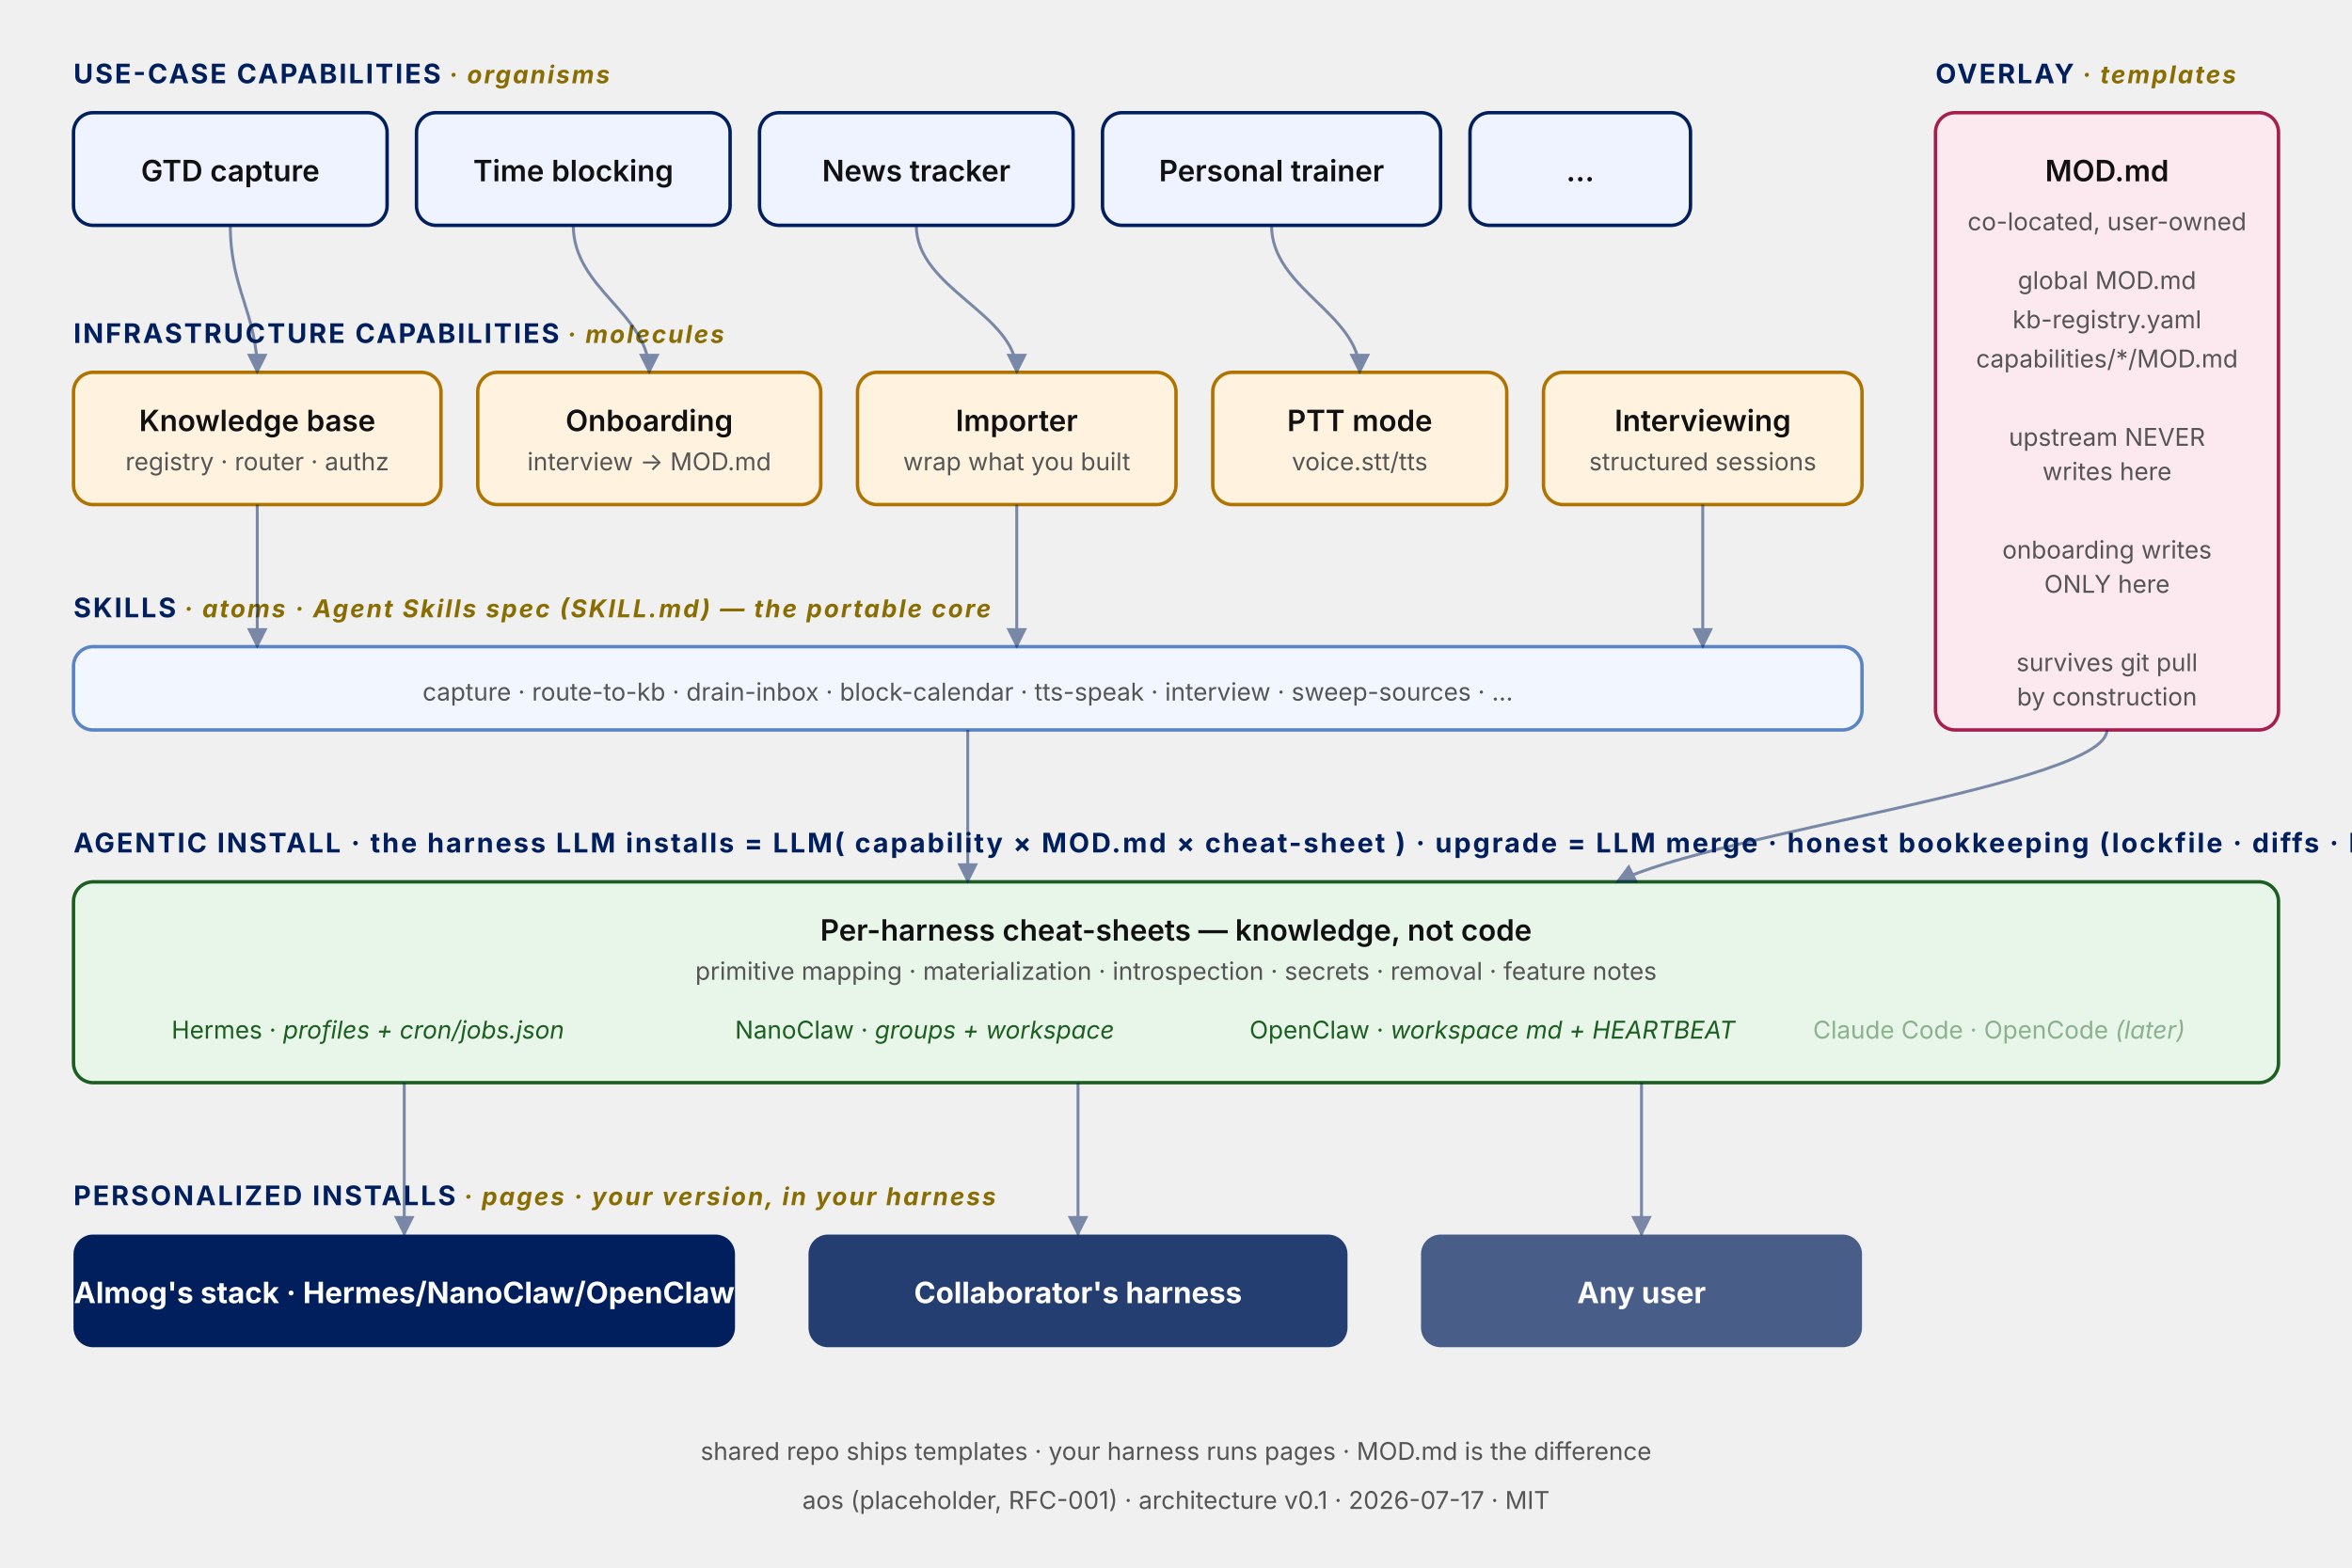
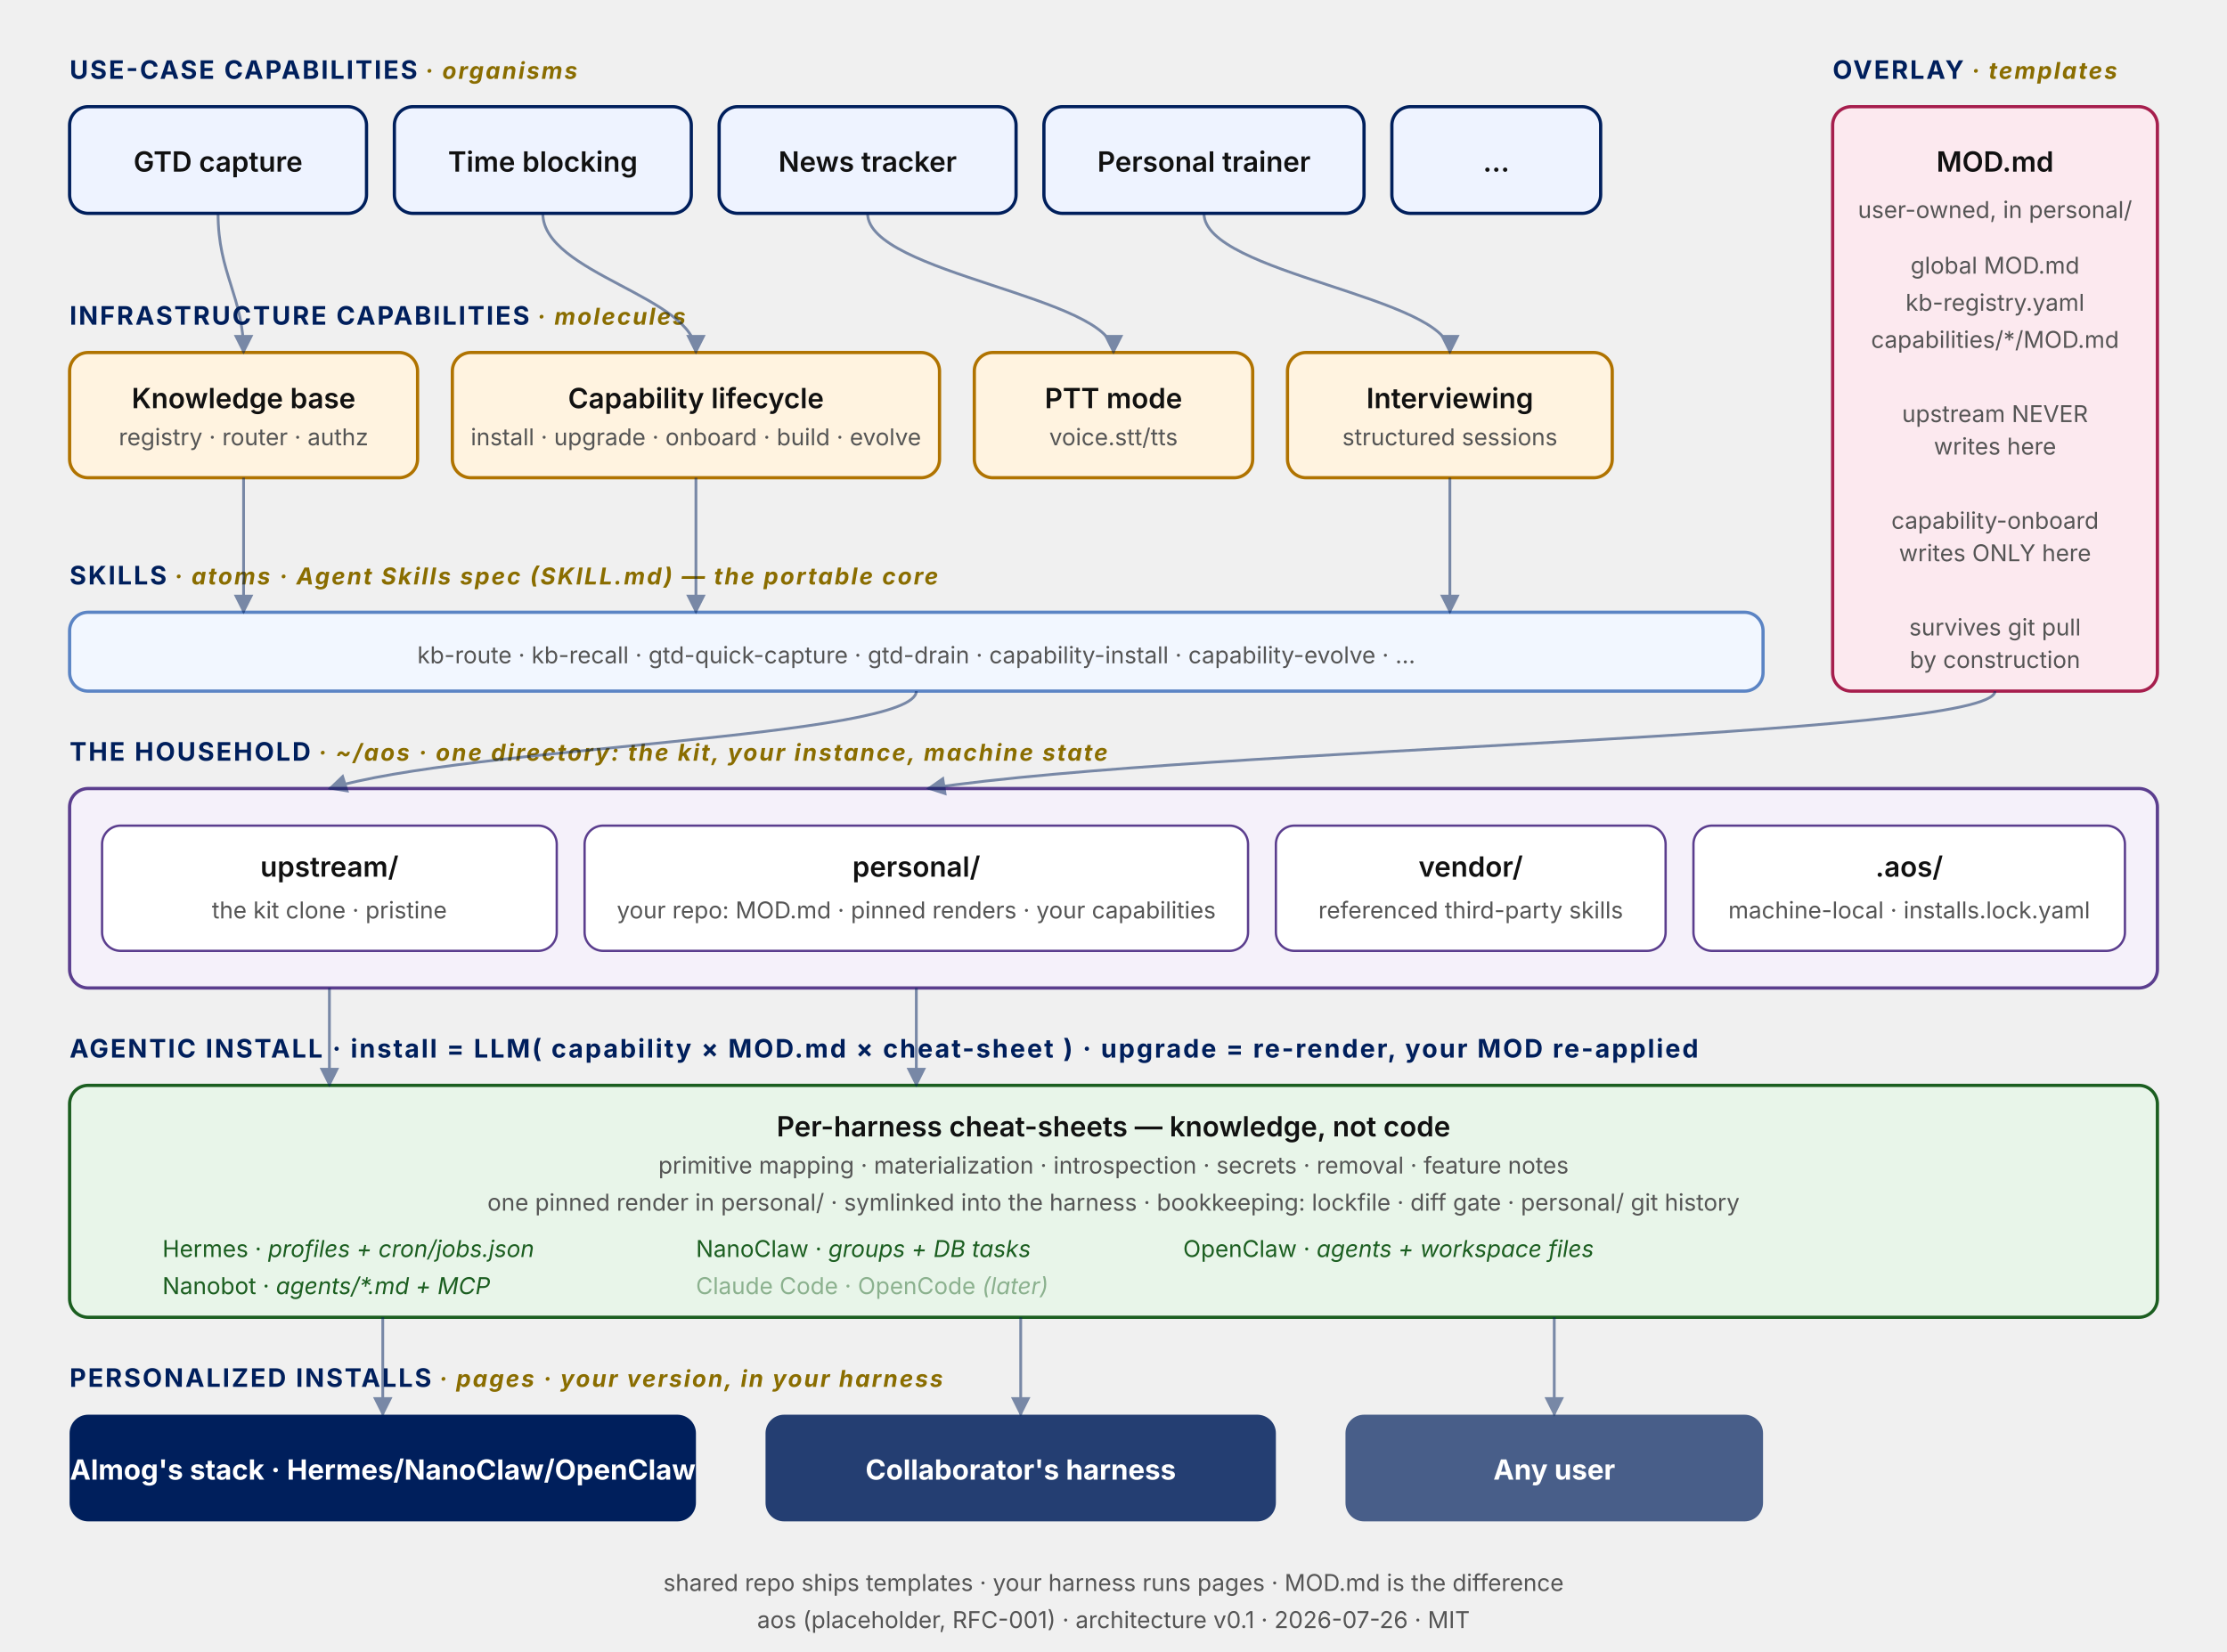
- <svg xmlns="http://www.w3.org/2000/svg" viewBox="0 0 960 640" font-family="Inter, -apple-system, sans-serif">
+ <svg xmlns="http://www.w3.org/2000/svg" viewBox="0 0 960 712" font-family="Inter, -apple-system, sans-serif">
  <defs>
    <marker id="arr" viewBox="0 0 10 10" refX="9" refY="5" markerWidth="7" markerHeight="7" orient="auto-start-reverse">
      <path d="M0,0 L10,5 L0,10 z" fill="#001F5C" />
    </marker>
    <style>
      .tier-label { font-size: 11px; font-weight: 700; fill: #001F5C; letter-spacing: 0.8px; }
      .atomic     { font-size: 10px; font-style: italic; fill: #8A6D00; }
      .box   { rx: 8; ry: 8; stroke-width: 1.4; }
      .atom  { fill: #F2F7FF; stroke: #5B84C4; }
      .mol   { fill: #FFF3E0; stroke: #B07300; }
      .org   { fill: #EEF3FF; stroke: #001F5C; }
      .mod   { fill: #FCE9EF; stroke: #A61E4D; }
+       .home  { fill: #F5F1FA; stroke: #5B3E8E; }
+       .cell  { fill: #FFFFFF; stroke: #5B3E8E; stroke-width: 1; }
      .adapt { fill: #E8F5E9; stroke: #1B5E20; }
      .page  { fill: #001F5C; }
      .box-t { font-size: 12px; fill: #111; text-anchor: middle; font-weight: 600; }
      .caption { font-size: 10px; fill: #555; text-anchor: middle; }
      .flow  { stroke: #001F5C; stroke-width: 1.2; fill: none; opacity: 0.5; }
      .side  { font-size: 10px; fill: #1B5E20; }
    </style>
  </defs>
  <text class="tier-label" x="30" y="34">USE-CASE CAPABILITIES <tspan class="atomic">· organisms</tspan>
  </text>
  <g>
    <rect class="box org" x="30" y="46" width="128" height="46" />
    <text class="box-t" x="94" y="74">GTD capture</text>
    <rect class="box org" x="170" y="46" width="128" height="46" />
    <text class="box-t" x="234" y="74">Time blocking</text>
    <rect class="box org" x="310" y="46" width="128" height="46" />
    <text class="box-t" x="374" y="74">News tracker</text>
    <rect class="box org" x="450" y="46" width="138" height="46" />
    <text class="box-t" x="519" y="74">Personal trainer</text>
    <rect class="box org" x="600" y="46" width="90" height="46" />
    <text class="box-t" x="645" y="74">…</text>
  </g>
  <text class="tier-label" x="30" y="140">INFRASTRUCTURE CAPABILITIES <tspan class="atomic">· molecules</tspan>
  </text>
  <g>
    <rect class="box mol" x="30" y="152" width="150" height="54" />
    <text class="box-t" x="105" y="176">Knowledge base</text>
    <text class="caption" x="105" y="192">registry · router · authz</text>
-     <rect class="box mol" x="195" y="152" width="140" height="54" />
-     <text class="box-t" x="265" y="176">Onboarding</text>
-     <text class="caption" x="265" y="192">interview → MOD.md</text>
-     <rect class="box mol" x="350" y="152" width="130" height="54" />
-     <text class="box-t" x="415" y="176">Importer</text>
-     <text class="caption" x="415" y="192">wrap what you built</text>
-     <rect class="box mol" x="495" y="152" width="120" height="54" />
-     <text class="box-t" x="555" y="176">PTT mode</text>
-     <text class="caption" x="555" y="192">voice.stt/tts</text>
-     <rect class="box mol" x="630" y="152" width="130" height="54" />
-     <text class="box-t" x="695" y="176">Interviewing</text>
-     <text class="caption" x="695" y="192">structured sessions</text>
+     <rect class="box mol" x="195" y="152" width="210" height="54" />
+     <text class="box-t" x="300" y="176">Capability lifecycle</text>
+     <text class="caption" x="300" y="192">install · upgrade · onboard · build · evolve</text>
+     <rect class="box mol" x="420" y="152" width="120" height="54" />
+     <text class="box-t" x="480" y="176">PTT mode</text>
+     <text class="caption" x="480" y="192">voice.stt/tts</text>
+     <rect class="box mol" x="555" y="152" width="140" height="54" />
+     <text class="box-t" x="625" y="176">Interviewing</text>
+     <text class="caption" x="625" y="192">structured sessions</text>
  </g>
  <text class="tier-label" x="30" y="252">SKILLS <tspan class="atomic">· atoms · Agent Skills spec (SKILL.md) — the portable core</tspan>
  </text>
  <rect class="box atom" x="30" y="264" width="730" height="34" />
-   <text class="caption" x="395" y="286">capture · route-to-kb · drain-inbox · block-calendar · tts-speak · interview · sweep-sources · …</text>
+   <text class="caption" x="395" y="286">kb-route · kb-recall · gtd-quick-capture · gtd-drain · capability-install · capability-evolve · …</text>
  <g>
    <text class="tier-label" x="790" y="34">OVERLAY <tspan class="atomic">· templates</tspan>
    </text>
    <rect class="box mod" x="790" y="46" width="140" height="252" />
    <text class="box-t" x="860" y="74">MOD.md</text>
-     <text class="caption" x="860" y="94">co-located, user-owned</text>
+     <text class="caption" x="860" y="94">user-owned, in personal/</text>
    <text class="caption" x="860" y="118">global MOD.md</text>
    <text class="caption" x="860" y="134">kb-registry.yaml</text>
    <text class="caption" x="860" y="150">capabilities/*/MOD.md</text>
    <text class="caption" x="860" y="182">upstream NEVER</text>
    <text class="caption" x="860" y="196">writes here</text>
-     <text class="caption" x="860" y="228">onboarding writes</text>
-     <text class="caption" x="860" y="242">ONLY here</text>
+     <text class="caption" x="860" y="228">capability-onboard</text>
+     <text class="caption" x="860" y="242">writes ONLY here</text>
    <text class="caption" x="860" y="274">survives git pull</text>
    <text class="caption" x="860" y="288">by construction</text>
  </g>
-   <text class="tier-label" x="30" y="348">AGENTIC INSTALL · the harness LLM installs = LLM( capability × MOD.md × cheat-sheet ) · upgrade = LLM merge · honest bookkeeping (lockfile · diffs · backups)</text>
-   <rect class="box adapt" x="30" y="360" width="900" height="82" />
-   <text class="box-t" x="480" y="384" font-size="13">Per-harness cheat-sheets — knowledge, not code</text>
-   <text class="caption" x="480" y="400">primitive mapping · materialization · introspection · secrets · removal · feature notes</text>
-   <g transform="translate(70, 412)">
+   <text class="tier-label" x="30" y="328">THE HOUSEHOLD <tspan class="atomic">· ~/aos · one directory: the kit, your instance, machine state</tspan>
+   </text>
+   <rect class="box home" x="30" y="340" width="900" height="86" />
+   <g>
+     <rect class="box cell" x="44" y="356" width="196" height="54" />
+     <text class="box-t" x="142" y="378">upstream/</text>
+     <text class="caption" x="142" y="396">the kit clone · pristine</text>
+     <rect class="box cell" x="252" y="356" width="286" height="54" />
+     <text class="box-t" x="395" y="378">personal/</text>
+     <text class="caption" x="395" y="396">your repo: MOD.md · pinned renders · your capabilities</text>
+     <rect class="box cell" x="550" y="356" width="168" height="54" />
+     <text class="box-t" x="634" y="378">vendor/</text>
+     <text class="caption" x="634" y="396">referenced third-party skills</text>
+     <rect class="box cell" x="730" y="356" width="186" height="54" />
+     <text class="box-t" x="823" y="378">.aos/</text>
+     <text class="caption" x="823" y="396">machine-local · installs.lock.yaml</text>
+   </g>
+   <text class="tier-label" x="30" y="456">AGENTIC INSTALL · install = LLM( capability × MOD.md × cheat-sheet ) · upgrade = re-render, your MOD re-applied</text>
+   <rect class="box adapt" x="30" y="468" width="900" height="100" />
+   <text class="box-t" x="480" y="490" font-size="13">Per-harness cheat-sheets — knowledge, not code</text>
+   <text class="caption" x="480" y="506">primitive mapping · materialization · introspection · secrets · removal · feature notes</text>
+   <text class="caption" x="480" y="522">one pinned render in personal/ · symlinked into the harness · bookkeeping: lockfile · diff gate · personal/ git history</text>
+   <g transform="translate(70, 530)">
    <text class="side" x="0" y="12">Hermes · <tspan font-style="italic">profiles + cron/jobs.json</tspan>
    </text>
-     <text class="side" x="230" y="12">NanoClaw · <tspan font-style="italic">groups + workspace</tspan>
+     <text class="side" x="230" y="12">NanoClaw · <tspan font-style="italic">groups + DB tasks</tspan>
    </text>
-     <text class="side" x="440" y="12">OpenClaw · <tspan font-style="italic">workspace md + HEARTBEAT</tspan>
+     <text class="side" x="440" y="12">OpenClaw · <tspan font-style="italic">agents + workspace files</tspan>
    </text>
-     <text class="side" x="670" y="12" opacity="0.45">Claude Code · OpenCode <tspan font-style="italic">(later)</tspan>
+     <text class="side" x="0" y="28">Nanobot · <tspan font-style="italic">agents/*.md + MCP</tspan>
+     </text>
+     <text class="side" x="230" y="28" opacity="0.45">Claude Code · OpenCode <tspan font-style="italic">(later)</tspan>
    </text>
  </g>
-   <text class="tier-label" x="30" y="492">PERSONALIZED INSTALLS <tspan class="atomic">· pages · your version, in your harness</tspan>
+   <text class="tier-label" x="30" y="598">PERSONALIZED INSTALLS <tspan class="atomic">· pages · your version, in your harness</tspan>
  </text>
  <g>
-     <rect class="box page" x="30" y="504" width="270" height="46" rx="23" />
-     <text x="165" y="532" font-size="12" fill="white" text-anchor="middle" font-weight="700">Almog's stack · Hermes/NanoClaw/OpenClaw</text>
-     <rect class="box page" x="330" y="504" width="220" height="46" rx="23" opacity="0.85" />
-     <text x="440" y="532" font-size="12" fill="white" text-anchor="middle" font-weight="700">Collaborator's harness</text>
-     <rect class="box page" x="580" y="504" width="180" height="46" rx="23" opacity="0.7" />
-     <text x="670" y="532" font-size="12" fill="white" text-anchor="middle" font-weight="700">Any user</text>
+     <rect class="box page" x="30" y="610" width="270" height="46" rx="23" />
+     <text x="165" y="638" font-size="12" fill="white" text-anchor="middle" font-weight="700">Almog's stack · Hermes/NanoClaw/OpenClaw</text>
+     <rect class="box page" x="330" y="610" width="220" height="46" rx="23" opacity="0.85" />
+     <text x="440" y="638" font-size="12" fill="white" text-anchor="middle" font-weight="700">Collaborator's harness</text>
+     <rect class="box page" x="580" y="610" width="180" height="46" rx="23" opacity="0.7" />
+     <text x="670" y="638" font-size="12" fill="white" text-anchor="middle" font-weight="700">Any user</text>
  </g>
  <path class="flow" d="M94 92 C 94 118, 105 128, 105 152" marker-end="url(#arr)" />
-   <path class="flow" d="M234 92 C 234 118, 265 128, 265 152" marker-end="url(#arr)" />
-   <path class="flow" d="M374 92 C 374 118, 415 128, 415 152" marker-end="url(#arr)" />
-   <path class="flow" d="M519 92 C 519 118, 555 128, 555 152" marker-end="url(#arr)" />
+   <path class="flow" d="M234 92 C 234 118, 300 128, 300 152" marker-end="url(#arr)" />
+   <path class="flow" d="M374 92 C 374 118, 480 128, 480 152" marker-end="url(#arr)" />
+   <path class="flow" d="M519 92 C 519 118, 625 128, 625 152" marker-end="url(#arr)" />
  <path class="flow" d="M105 206 L 105 264" marker-end="url(#arr)" />
-   <path class="flow" d="M415 206 L 415 264" marker-end="url(#arr)" />
-   <path class="flow" d="M695 206 L 695 264" marker-end="url(#arr)" />
-   <path class="flow" d="M395 298 L 395 360" marker-end="url(#arr)" />
-   <path class="flow" d="M860 298 C 860 320, 700 340, 660 360" marker-end="url(#arr)" />
-   <path class="flow" d="M165 442 L 165 504" marker-end="url(#arr)" />
-   <path class="flow" d="M440 442 L 440 504" marker-end="url(#arr)" />
-   <path class="flow" d="M670 442 L 670 504" marker-end="url(#arr)" />
-   <text x="480" y="596" class="caption">shared repo ships templates · your harness runs pages · MOD.md is the difference</text>
-   <text x="480" y="616" class="caption">aos (placeholder, RFC-001) · architecture v0.1 · 2026-07-17 · MIT</text>
+   <path class="flow" d="M300 206 L 300 264" marker-end="url(#arr)" />
+   <path class="flow" d="M625 206 L 625 264" marker-end="url(#arr)" />
+   <path class="flow" d="M395 298 C 395 318, 200 322, 142 340" marker-end="url(#arr)" />
+   <path class="flow" d="M860 298 C 860 318, 520 322, 400 340" marker-end="url(#arr)" />
+   <path class="flow" d="M142 426 L 142 468" marker-end="url(#arr)" />
+   <path class="flow" d="M395 426 L 395 468" marker-end="url(#arr)" />
+   <path class="flow" d="M165 568 L 165 610" marker-end="url(#arr)" />
+   <path class="flow" d="M440 568 L 440 610" marker-end="url(#arr)" />
+   <path class="flow" d="M670 568 L 670 610" marker-end="url(#arr)" />
+   <text x="480" y="686" class="caption">shared repo ships templates · your harness runs pages · MOD.md is the difference</text>
+   <text x="480" y="702" class="caption">aos (placeholder, RFC-001) · architecture v0.1 · 2026-07-26 · MIT</text>
</svg>
